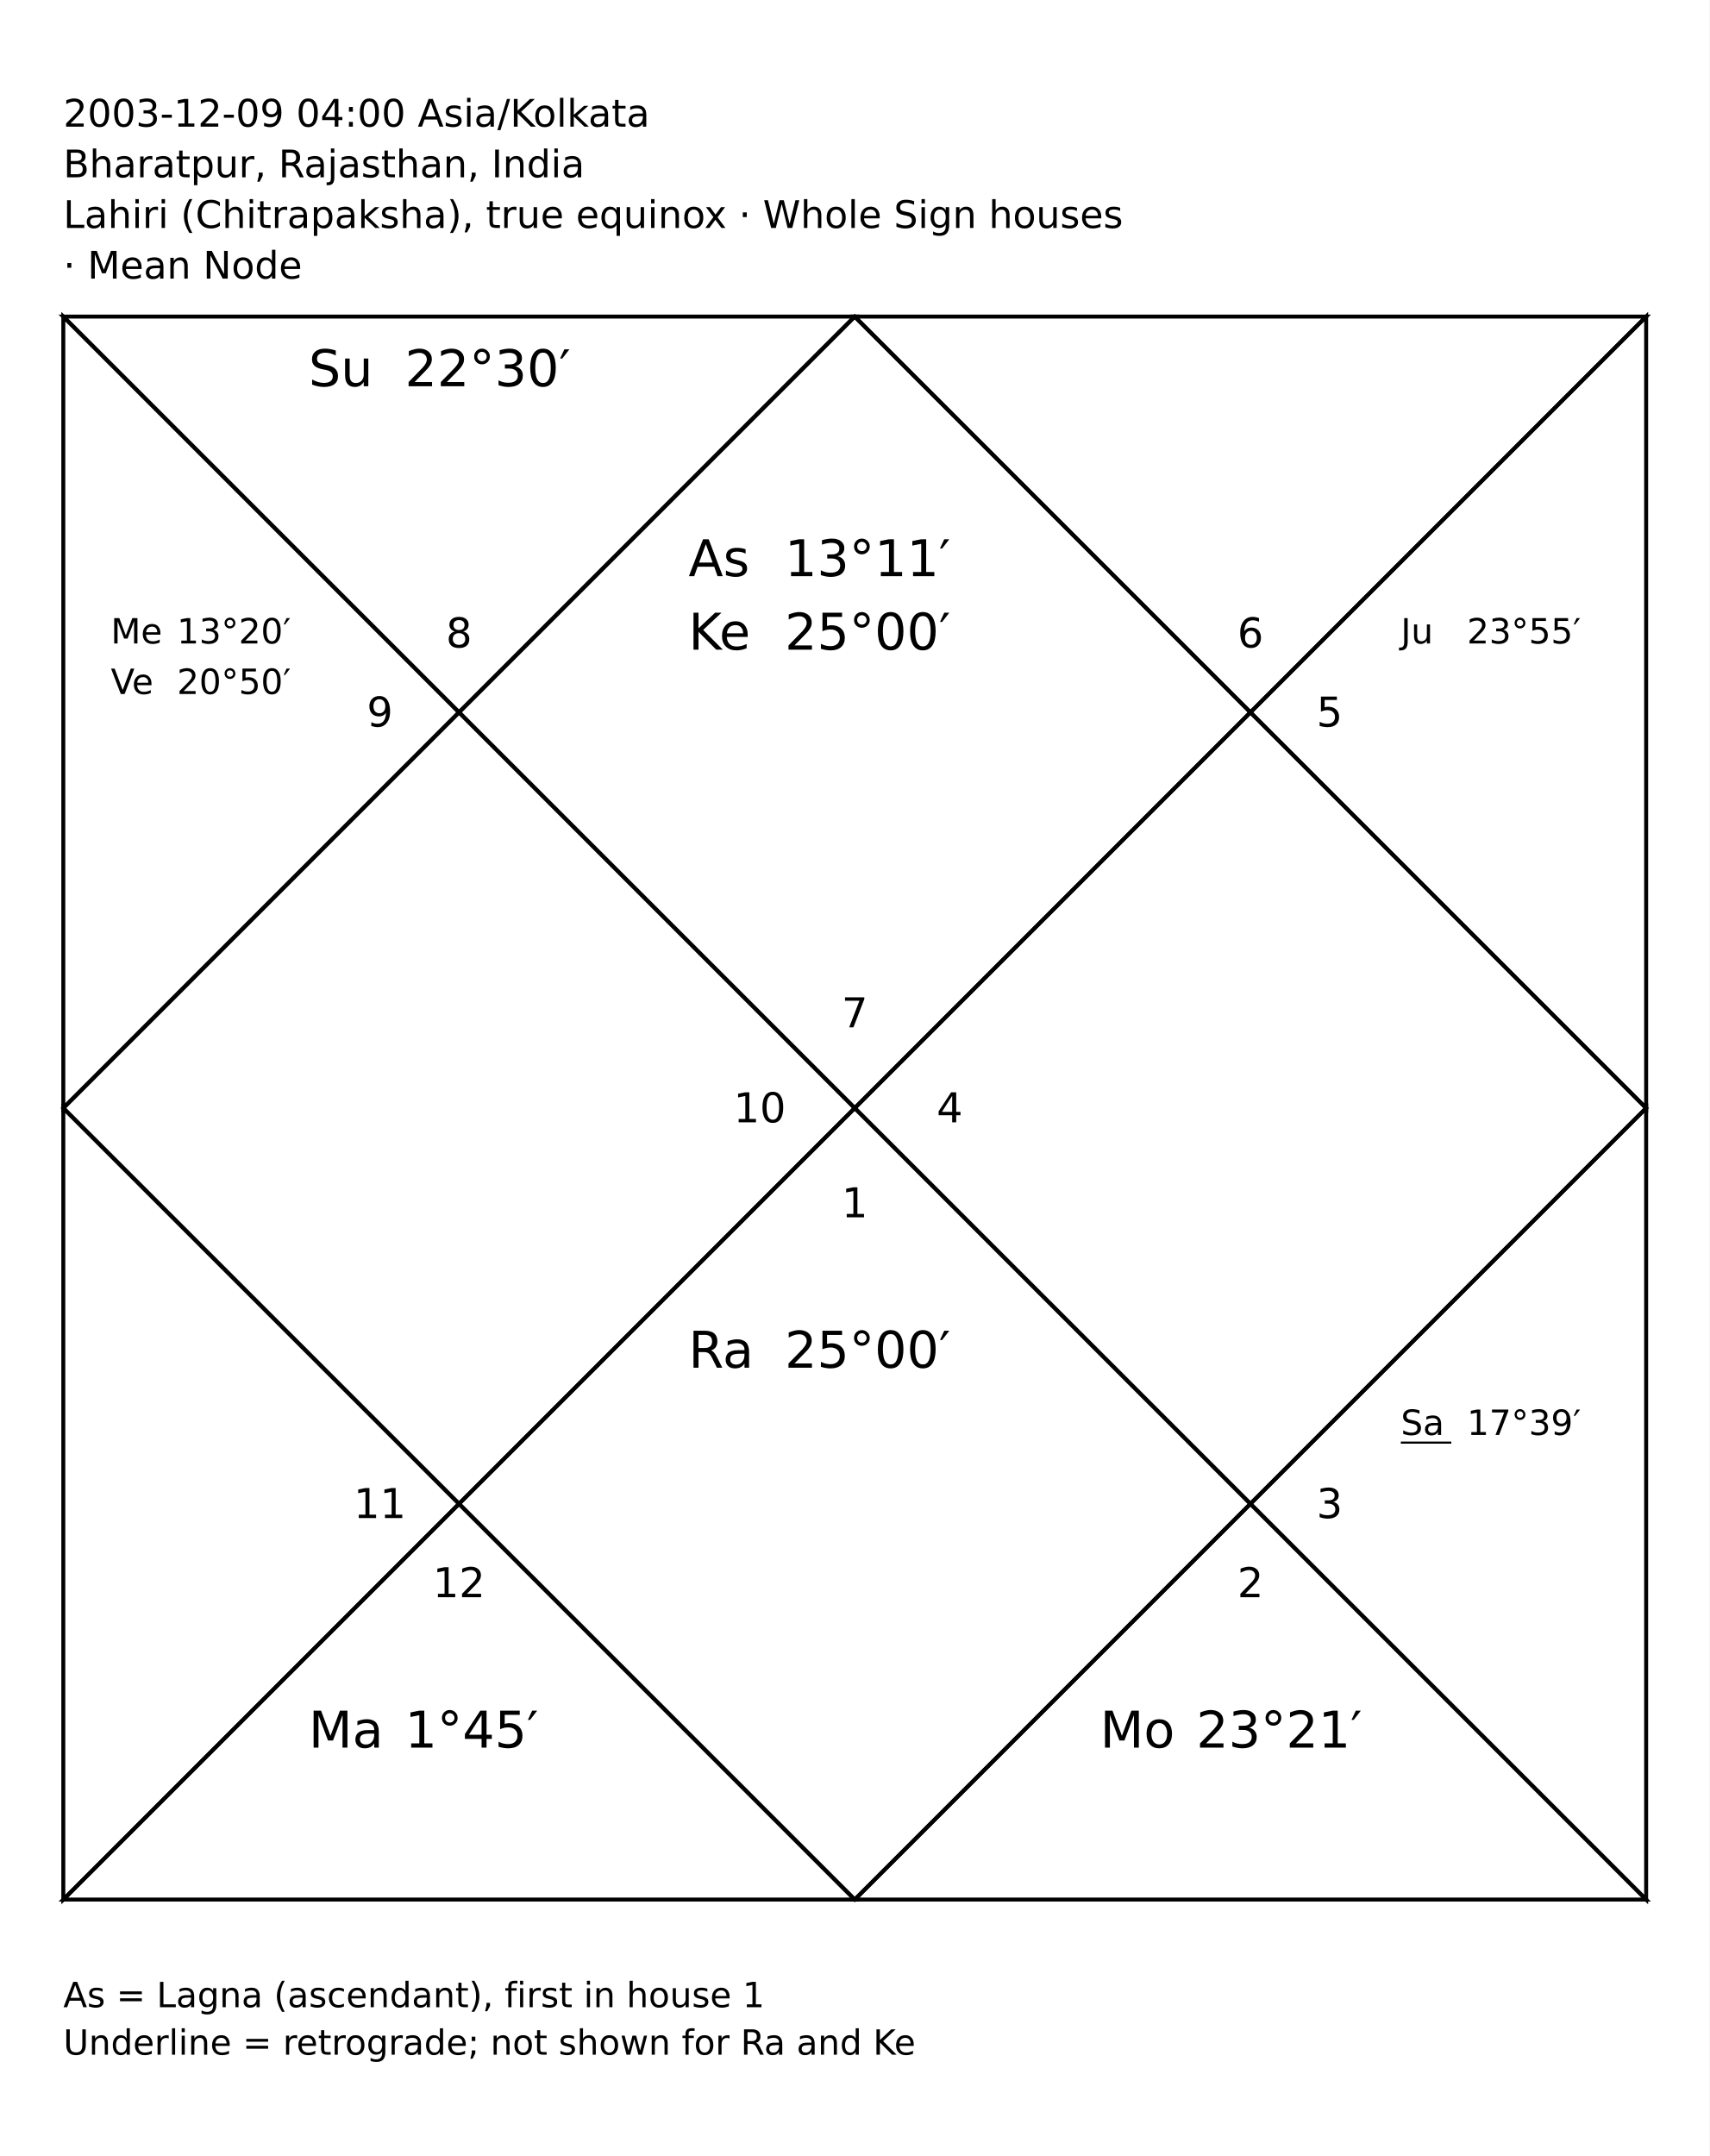
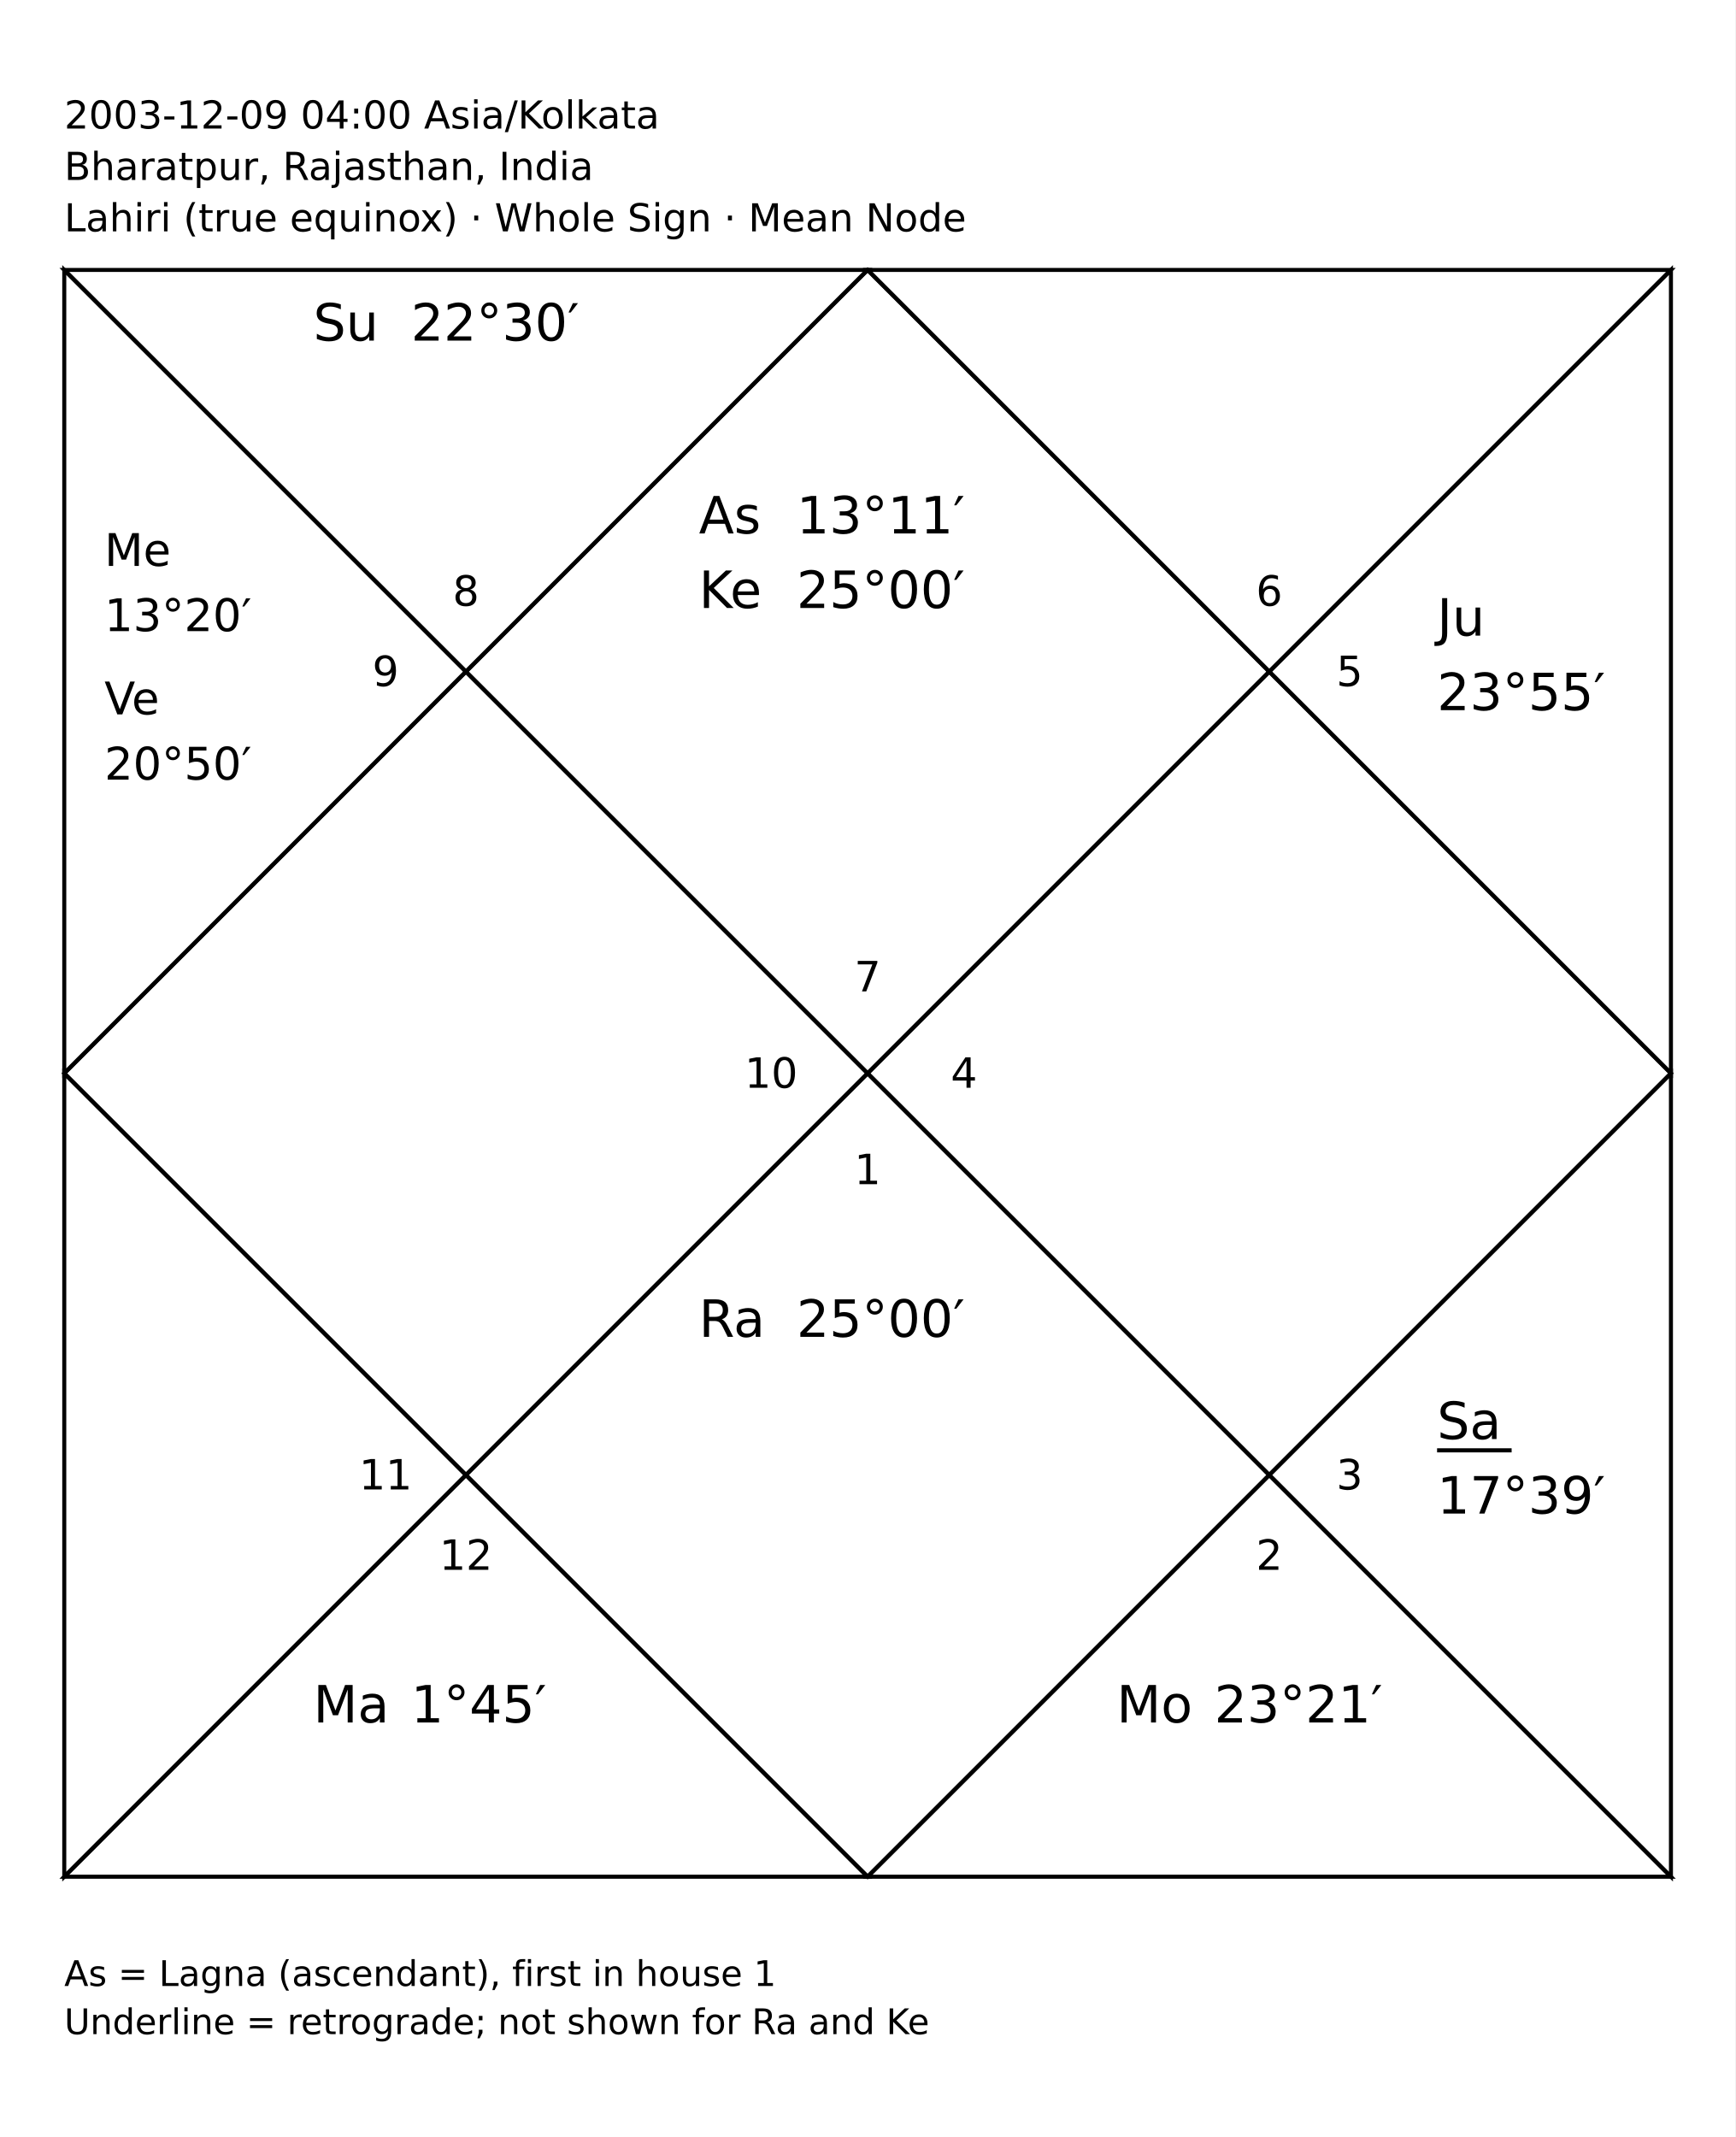
- <svg xmlns="http://www.w3.org/2000/svg" role="img" aria-labelledby="title desc" viewBox="0 0 1080 1362" preserveAspectRatio="xMidYMin meet">
-   <rect class="paper" x="0.00" y="0.00" width="1080.00" height="1362.00" fill="#ffffff" />
+ <svg xmlns="http://www.w3.org/2000/svg" role="img" aria-labelledby="d1-title" aria-describedby="d1-desc" viewBox="0 0 1080 1330" preserveAspectRatio="xMidYMin meet">
+   <rect class="paper" x="0.00" y="0.00" width="1080.00" height="1330.00" fill="#ffffff" />
  <g class="caption">
    <text class="caption-line" x="40.00" y="80.00" font-family="&quot;DejaVu Sans&quot;, Arial, Helvetica, sans-serif" font-size="24.00" text-anchor="start" fill="#000000">2003-12-09 04:00 Asia/Kolkata</text>
    <text class="caption-line" x="40.00" y="112.00" font-family="&quot;DejaVu Sans&quot;, Arial, Helvetica, sans-serif" font-size="24.00" text-anchor="start" fill="#000000">Bharatpur, Rajasthan, India</text>
-     <text class="caption-line" x="40.00" y="144.00" font-family="&quot;DejaVu Sans&quot;, Arial, Helvetica, sans-serif" font-size="24.00" text-anchor="start" fill="#000000">Lahiri (Chitrapaksha), true equinox · Whole Sign houses</text>
-     <text class="caption-line" x="40.00" y="176.00" font-family="&quot;DejaVu Sans&quot;, Arial, Helvetica, sans-serif" font-size="24.00" text-anchor="start" fill="#000000">· Mean Node</text>
+     <text class="caption-line" x="40.00" y="144.00" font-family="&quot;DejaVu Sans&quot;, Arial, Helvetica, sans-serif" font-size="24.00" text-anchor="start" fill="#000000">Lahiri (true equinox) · Whole Sign · Mean Node</text>
  </g>
  <g class="chart">
-     <g class="house" data-house="1" data-rashi="7">
-       <polygon class="cell" points="540.00,200.00 790.00,450.00 540.00,700.00 290.00,450.00" fill="none" stroke="#000000" stroke-width="2.50" />
-       <text class="numeral" x="540.00" y="640.00" font-family="&quot;DejaVu Sans&quot;, Arial, Helvetica, sans-serif" font-size="26.00" text-anchor="middle" dominant-baseline="central" fill="#000000">7</text>
-       <text class="abbr" data-graha="lagna" x="435.00" y="364.00" font-family="&quot;DejaVu Sans&quot;, Arial, Helvetica, sans-serif" font-size="32.00" text-anchor="start" fill="#000000">As</text>
-       <text class="deg" data-graha="lagna" x="495.80" y="364.00" font-family="&quot;DejaVu Sans&quot;, Arial, Helvetica, sans-serif" font-size="32.00" text-anchor="start" fill="#000000">13°11′</text>
-       <text class="abbr" data-graha="ketu" x="435.00" y="410.40" font-family="&quot;DejaVu Sans&quot;, Arial, Helvetica, sans-serif" font-size="32.00" text-anchor="start" fill="#000000">Ke</text>
-       <text class="deg" data-graha="ketu" x="495.80" y="410.40" font-family="&quot;DejaVu Sans&quot;, Arial, Helvetica, sans-serif" font-size="32.00" text-anchor="start" fill="#000000">25°00′</text>
+     <g class="house" data-house="1" data-rashi="7" data-layout="inline">
+       <polygon class="cell" points="540.00,168.00 790.00,418.00 540.00,668.00 290.00,418.00" fill="none" stroke="#000000" stroke-width="2.50" />
+       <text class="numeral" x="540.00" y="608.00" font-family="&quot;DejaVu Sans&quot;, Arial, Helvetica, sans-serif" font-size="26.00" text-anchor="middle" dominant-baseline="central" fill="#000000">7</text>
+       <text class="abbr" data-graha="lagna" x="435.00" y="332.00" font-family="&quot;DejaVu Sans&quot;, Arial, Helvetica, sans-serif" font-size="32.00" text-anchor="start" fill="#000000">As</text>
+       <text class="deg" data-graha="lagna" x="495.80" y="332.00" font-family="&quot;DejaVu Sans&quot;, Arial, Helvetica, sans-serif" font-size="32.00" text-anchor="start" fill="#000000">13°11′</text>
+       <text class="abbr" data-graha="ketu" x="435.00" y="378.40" font-family="&quot;DejaVu Sans&quot;, Arial, Helvetica, sans-serif" font-size="32.00" text-anchor="start" fill="#000000">Ke</text>
+       <text class="deg" data-graha="ketu" x="495.80" y="378.40" font-family="&quot;DejaVu Sans&quot;, Arial, Helvetica, sans-serif" font-size="32.00" text-anchor="start" fill="#000000">25°00′</text>
    </g>
-     <g class="house" data-house="2" data-rashi="8">
-       <polygon class="cell" points="40.00,200.00 540.00,200.00 290.00,450.00" fill="none" stroke="#000000" stroke-width="2.50" />
-       <text class="numeral" x="290.00" y="400.00" font-family="&quot;DejaVu Sans&quot;, Arial, Helvetica, sans-serif" font-size="26.00" text-anchor="middle" dominant-baseline="central" fill="#000000">8</text>
-       <text class="abbr" data-graha="sun" x="195.00" y="244.00" font-family="&quot;DejaVu Sans&quot;, Arial, Helvetica, sans-serif" font-size="32.00" text-anchor="start" fill="#000000">Su</text>
-       <text class="deg" data-graha="sun" x="255.80" y="244.00" font-family="&quot;DejaVu Sans&quot;, Arial, Helvetica, sans-serif" font-size="32.00" text-anchor="start" fill="#000000">22°30′</text>
+     <g class="house" data-house="2" data-rashi="8" data-layout="inline">
+       <polygon class="cell" points="40.00,168.00 540.00,168.00 290.00,418.00" fill="none" stroke="#000000" stroke-width="2.50" />
+       <text class="numeral" x="290.00" y="368.00" font-family="&quot;DejaVu Sans&quot;, Arial, Helvetica, sans-serif" font-size="26.00" text-anchor="middle" dominant-baseline="central" fill="#000000">8</text>
+       <text class="abbr" data-graha="sun" x="195.00" y="212.00" font-family="&quot;DejaVu Sans&quot;, Arial, Helvetica, sans-serif" font-size="32.00" text-anchor="start" fill="#000000">Su</text>
+       <text class="deg" data-graha="sun" x="255.80" y="212.00" font-family="&quot;DejaVu Sans&quot;, Arial, Helvetica, sans-serif" font-size="32.00" text-anchor="start" fill="#000000">22°30′</text>
    </g>
-     <g class="house" data-house="3" data-rashi="9">
-       <polygon class="cell" points="40.00,200.00 290.00,450.00 40.00,700.00" fill="none" stroke="#000000" stroke-width="2.50" />
-       <text class="numeral" x="240.00" y="450.00" font-family="&quot;DejaVu Sans&quot;, Arial, Helvetica, sans-serif" font-size="26.00" text-anchor="middle" dominant-baseline="central" fill="#000000">9</text>
-       <text class="abbr" data-graha="mercury" x="70.00" y="406.50" font-family="&quot;DejaVu Sans&quot;, Arial, Helvetica, sans-serif" font-size="22.00" text-anchor="start" fill="#000000">Me</text>
-       <text class="deg" data-graha="mercury" x="111.80" y="406.50" font-family="&quot;DejaVu Sans&quot;, Arial, Helvetica, sans-serif" font-size="22.00" text-anchor="start" fill="#000000">13°20′</text>
-       <text class="abbr" data-graha="venus" x="70.00" y="438.40" font-family="&quot;DejaVu Sans&quot;, Arial, Helvetica, sans-serif" font-size="22.00" text-anchor="start" fill="#000000">Ve</text>
-       <text class="deg" data-graha="venus" x="111.80" y="438.40" font-family="&quot;DejaVu Sans&quot;, Arial, Helvetica, sans-serif" font-size="22.00" text-anchor="start" fill="#000000">20°50′</text>
+     <g class="house" data-house="3" data-rashi="9" data-layout="stacked">
+       <polygon class="cell" points="40.00,168.00 290.00,418.00 40.00,668.00" fill="none" stroke="#000000" stroke-width="2.50" />
+       <text class="numeral" x="240.00" y="418.00" font-family="&quot;DejaVu Sans&quot;, Arial, Helvetica, sans-serif" font-size="26.00" text-anchor="middle" dominant-baseline="central" fill="#000000">9</text>
+       <text class="abbr" data-graha="mercury" x="65.00" y="352.20" font-family="&quot;DejaVu Sans&quot;, Arial, Helvetica, sans-serif" font-size="28.00" text-anchor="start" fill="#000000">Me</text>
+       <text class="deg" data-graha="mercury" x="65.00" y="392.80" font-family="&quot;DejaVu Sans&quot;, Arial, Helvetica, sans-serif" font-size="28.00" text-anchor="start" fill="#000000">13°20′</text>
+       <text class="abbr" data-graha="venus" x="65.00" y="444.60" font-family="&quot;DejaVu Sans&quot;, Arial, Helvetica, sans-serif" font-size="28.00" text-anchor="start" fill="#000000">Ve</text>
+       <text class="deg" data-graha="venus" x="65.00" y="485.20" font-family="&quot;DejaVu Sans&quot;, Arial, Helvetica, sans-serif" font-size="28.00" text-anchor="start" fill="#000000">20°50′</text>
    </g>
-     <g class="house" data-house="4" data-rashi="10">
-       <polygon class="cell" points="40.00,700.00 290.00,450.00 540.00,700.00 290.00,950.00" fill="none" stroke="#000000" stroke-width="2.50" />
-       <text class="numeral" x="480.00" y="700.00" font-family="&quot;DejaVu Sans&quot;, Arial, Helvetica, sans-serif" font-size="26.00" text-anchor="middle" dominant-baseline="central" fill="#000000">10</text>
+     <g class="house" data-house="4" data-rashi="10" data-layout="inline">
+       <polygon class="cell" points="40.00,668.00 290.00,418.00 540.00,668.00 290.00,918.00" fill="none" stroke="#000000" stroke-width="2.50" />
+       <text class="numeral" x="480.00" y="668.00" font-family="&quot;DejaVu Sans&quot;, Arial, Helvetica, sans-serif" font-size="26.00" text-anchor="middle" dominant-baseline="central" fill="#000000">10</text>
    </g>
-     <g class="house" data-house="5" data-rashi="11">
-       <polygon class="cell" points="40.00,700.00 290.00,950.00 40.00,1200.00" fill="none" stroke="#000000" stroke-width="2.50" />
-       <text class="numeral" x="240.00" y="950.00" font-family="&quot;DejaVu Sans&quot;, Arial, Helvetica, sans-serif" font-size="26.00" text-anchor="middle" dominant-baseline="central" fill="#000000">11</text>
+     <g class="house" data-house="5" data-rashi="11" data-layout="stacked">
+       <polygon class="cell" points="40.00,668.00 290.00,918.00 40.00,1168.00" fill="none" stroke="#000000" stroke-width="2.50" />
+       <text class="numeral" x="240.00" y="918.00" font-family="&quot;DejaVu Sans&quot;, Arial, Helvetica, sans-serif" font-size="26.00" text-anchor="middle" dominant-baseline="central" fill="#000000">11</text>
    </g>
-     <g class="house" data-house="6" data-rashi="12">
-       <polygon class="cell" points="40.00,1200.00 540.00,1200.00 290.00,950.00" fill="none" stroke="#000000" stroke-width="2.50" />
-       <text class="numeral" x="290.00" y="1000.00" font-family="&quot;DejaVu Sans&quot;, Arial, Helvetica, sans-serif" font-size="26.00" text-anchor="middle" dominant-baseline="central" fill="#000000">12</text>
-       <text class="abbr" data-graha="mars" x="195.00" y="1104.00" font-family="&quot;DejaVu Sans&quot;, Arial, Helvetica, sans-serif" font-size="32.00" text-anchor="start" fill="#000000">Ma</text>
-       <text class="deg" data-graha="mars" x="255.80" y="1104.00" font-family="&quot;DejaVu Sans&quot;, Arial, Helvetica, sans-serif" font-size="32.00" text-anchor="start" fill="#000000">1°45′</text>
+     <g class="house" data-house="6" data-rashi="12" data-layout="inline">
+       <polygon class="cell" points="40.00,1168.00 540.00,1168.00 290.00,918.00" fill="none" stroke="#000000" stroke-width="2.50" />
+       <text class="numeral" x="290.00" y="968.00" font-family="&quot;DejaVu Sans&quot;, Arial, Helvetica, sans-serif" font-size="26.00" text-anchor="middle" dominant-baseline="central" fill="#000000">12</text>
+       <text class="abbr" data-graha="mars" x="195.00" y="1072.00" font-family="&quot;DejaVu Sans&quot;, Arial, Helvetica, sans-serif" font-size="32.00" text-anchor="start" fill="#000000">Ma</text>
+       <text class="deg" data-graha="mars" x="255.80" y="1072.00" font-family="&quot;DejaVu Sans&quot;, Arial, Helvetica, sans-serif" font-size="32.00" text-anchor="start" fill="#000000">1°45′</text>
    </g>
-     <g class="house" data-house="7" data-rashi="1">
-       <polygon class="cell" points="540.00,1200.00 290.00,950.00 540.00,700.00 790.00,950.00" fill="none" stroke="#000000" stroke-width="2.50" />
-       <text class="numeral" x="540.00" y="760.00" font-family="&quot;DejaVu Sans&quot;, Arial, Helvetica, sans-serif" font-size="26.00" text-anchor="middle" dominant-baseline="central" fill="#000000">1</text>
-       <text class="abbr" data-graha="rahu" x="435.00" y="864.00" font-family="&quot;DejaVu Sans&quot;, Arial, Helvetica, sans-serif" font-size="32.00" text-anchor="start" fill="#000000">Ra</text>
-       <text class="deg" data-graha="rahu" x="495.80" y="864.00" font-family="&quot;DejaVu Sans&quot;, Arial, Helvetica, sans-serif" font-size="32.00" text-anchor="start" fill="#000000">25°00′</text>
+     <g class="house" data-house="7" data-rashi="1" data-layout="inline">
+       <polygon class="cell" points="540.00,1168.00 290.00,918.00 540.00,668.00 790.00,918.00" fill="none" stroke="#000000" stroke-width="2.50" />
+       <text class="numeral" x="540.00" y="728.00" font-family="&quot;DejaVu Sans&quot;, Arial, Helvetica, sans-serif" font-size="26.00" text-anchor="middle" dominant-baseline="central" fill="#000000">1</text>
+       <text class="abbr" data-graha="rahu" x="435.00" y="832.00" font-family="&quot;DejaVu Sans&quot;, Arial, Helvetica, sans-serif" font-size="32.00" text-anchor="start" fill="#000000">Ra</text>
+       <text class="deg" data-graha="rahu" x="495.80" y="832.00" font-family="&quot;DejaVu Sans&quot;, Arial, Helvetica, sans-serif" font-size="32.00" text-anchor="start" fill="#000000">25°00′</text>
    </g>
-     <g class="house" data-house="8" data-rashi="2">
-       <polygon class="cell" points="540.00,1200.00 1040.00,1200.00 790.00,950.00" fill="none" stroke="#000000" stroke-width="2.50" />
-       <text class="numeral" x="790.00" y="1000.00" font-family="&quot;DejaVu Sans&quot;, Arial, Helvetica, sans-serif" font-size="26.00" text-anchor="middle" dominant-baseline="central" fill="#000000">2</text>
-       <text class="abbr" data-graha="moon" x="695.00" y="1104.00" font-family="&quot;DejaVu Sans&quot;, Arial, Helvetica, sans-serif" font-size="32.00" text-anchor="start" fill="#000000">Mo</text>
-       <text class="deg" data-graha="moon" x="755.80" y="1104.00" font-family="&quot;DejaVu Sans&quot;, Arial, Helvetica, sans-serif" font-size="32.00" text-anchor="start" fill="#000000">23°21′</text>
+     <g class="house" data-house="8" data-rashi="2" data-layout="inline">
+       <polygon class="cell" points="540.00,1168.00 1040.00,1168.00 790.00,918.00" fill="none" stroke="#000000" stroke-width="2.50" />
+       <text class="numeral" x="790.00" y="968.00" font-family="&quot;DejaVu Sans&quot;, Arial, Helvetica, sans-serif" font-size="26.00" text-anchor="middle" dominant-baseline="central" fill="#000000">2</text>
+       <text class="abbr" data-graha="moon" x="695.00" y="1072.00" font-family="&quot;DejaVu Sans&quot;, Arial, Helvetica, sans-serif" font-size="32.00" text-anchor="start" fill="#000000">Mo</text>
+       <text class="deg" data-graha="moon" x="755.80" y="1072.00" font-family="&quot;DejaVu Sans&quot;, Arial, Helvetica, sans-serif" font-size="32.00" text-anchor="start" fill="#000000">23°21′</text>
    </g>
-     <g class="house" data-house="9" data-rashi="3">
-       <polygon class="cell" points="1040.00,1200.00 790.00,950.00 1040.00,700.00" fill="none" stroke="#000000" stroke-width="2.50" />
-       <text class="numeral" x="840.00" y="950.00" font-family="&quot;DejaVu Sans&quot;, Arial, Helvetica, sans-serif" font-size="26.00" text-anchor="middle" dominant-baseline="central" fill="#000000">3</text>
-       <text class="abbr" data-graha="saturn" x="885.00" y="906.50" font-family="&quot;DejaVu Sans&quot;, Arial, Helvetica, sans-serif" font-size="22.00" text-anchor="start" fill="#000000">Sa</text>
-       <text class="deg" data-graha="saturn" x="926.80" y="906.50" font-family="&quot;DejaVu Sans&quot;, Arial, Helvetica, sans-serif" font-size="22.00" text-anchor="start" fill="#000000">17°39′</text>
-       <line class="retro" data-graha="saturn" x1="885.00" y1="911.34" x2="916.90" y2="911.34" stroke="#000000" stroke-width="1.32" />
+     <g class="house" data-house="9" data-rashi="3" data-layout="stacked">
+       <polygon class="cell" points="1040.00,1168.00 790.00,918.00 1040.00,668.00" fill="none" stroke="#000000" stroke-width="2.50" />
+       <text class="numeral" x="840.00" y="918.00" font-family="&quot;DejaVu Sans&quot;, Arial, Helvetica, sans-serif" font-size="26.00" text-anchor="middle" dominant-baseline="central" fill="#000000">3</text>
+       <text class="abbr" data-graha="saturn" x="894.44" y="895.60" font-family="&quot;DejaVu Sans&quot;, Arial, Helvetica, sans-serif" font-size="32.00" text-anchor="start" fill="#000000">Sa</text>
+       <text class="deg" data-graha="saturn" x="894.44" y="942.00" font-family="&quot;DejaVu Sans&quot;, Arial, Helvetica, sans-serif" font-size="32.00" text-anchor="start" fill="#000000">17°39′</text>
+       <line class="retro" data-graha="saturn" x1="894.44" y1="902.64" x2="940.84" y2="902.64" stroke="#000000" stroke-width="2.56" />
    </g>
-     <g class="house" data-house="10" data-rashi="4">
-       <polygon class="cell" points="1040.00,700.00 790.00,950.00 540.00,700.00 790.00,450.00" fill="none" stroke="#000000" stroke-width="2.50" />
-       <text class="numeral" x="600.00" y="700.00" font-family="&quot;DejaVu Sans&quot;, Arial, Helvetica, sans-serif" font-size="26.00" text-anchor="middle" dominant-baseline="central" fill="#000000">4</text>
+     <g class="house" data-house="10" data-rashi="4" data-layout="inline">
+       <polygon class="cell" points="1040.00,668.00 790.00,918.00 540.00,668.00 790.00,418.00" fill="none" stroke="#000000" stroke-width="2.50" />
+       <text class="numeral" x="600.00" y="668.00" font-family="&quot;DejaVu Sans&quot;, Arial, Helvetica, sans-serif" font-size="26.00" text-anchor="middle" dominant-baseline="central" fill="#000000">4</text>
    </g>
-     <g class="house" data-house="11" data-rashi="5">
-       <polygon class="cell" points="1040.00,200.00 1040.00,700.00 790.00,450.00" fill="none" stroke="#000000" stroke-width="2.50" />
-       <text class="numeral" x="840.00" y="450.00" font-family="&quot;DejaVu Sans&quot;, Arial, Helvetica, sans-serif" font-size="26.00" text-anchor="middle" dominant-baseline="central" fill="#000000">5</text>
-       <text class="abbr" data-graha="jupiter" x="885.00" y="406.50" font-family="&quot;DejaVu Sans&quot;, Arial, Helvetica, sans-serif" font-size="22.00" text-anchor="start" fill="#000000">Ju</text>
-       <text class="deg" data-graha="jupiter" x="926.80" y="406.50" font-family="&quot;DejaVu Sans&quot;, Arial, Helvetica, sans-serif" font-size="22.00" text-anchor="start" fill="#000000">23°55′</text>
+     <g class="house" data-house="11" data-rashi="5" data-layout="stacked">
+       <polygon class="cell" points="1040.00,168.00 1040.00,668.00 790.00,418.00" fill="none" stroke="#000000" stroke-width="2.50" />
+       <text class="numeral" x="840.00" y="418.00" font-family="&quot;DejaVu Sans&quot;, Arial, Helvetica, sans-serif" font-size="26.00" text-anchor="middle" dominant-baseline="central" fill="#000000">5</text>
+       <text class="abbr" data-graha="jupiter" x="894.44" y="395.60" font-family="&quot;DejaVu Sans&quot;, Arial, Helvetica, sans-serif" font-size="32.00" text-anchor="start" fill="#000000">Ju</text>
+       <text class="deg" data-graha="jupiter" x="894.44" y="442.00" font-family="&quot;DejaVu Sans&quot;, Arial, Helvetica, sans-serif" font-size="32.00" text-anchor="start" fill="#000000">23°55′</text>
    </g>
-     <g class="house" data-house="12" data-rashi="6">
-       <polygon class="cell" points="540.00,200.00 1040.00,200.00 790.00,450.00" fill="none" stroke="#000000" stroke-width="2.50" />
-       <text class="numeral" x="790.00" y="400.00" font-family="&quot;DejaVu Sans&quot;, Arial, Helvetica, sans-serif" font-size="26.00" text-anchor="middle" dominant-baseline="central" fill="#000000">6</text>
+     <g class="house" data-house="12" data-rashi="6" data-layout="inline">
+       <polygon class="cell" points="540.00,168.00 1040.00,168.00 790.00,418.00" fill="none" stroke="#000000" stroke-width="2.50" />
+       <text class="numeral" x="790.00" y="368.00" font-family="&quot;DejaVu Sans&quot;, Arial, Helvetica, sans-serif" font-size="26.00" text-anchor="middle" dominant-baseline="central" fill="#000000">6</text>
    </g>
  </g>
  <g class="legend">
-     <text class="legend-marker" x="40.00" y="1268.00" font-family="&quot;DejaVu Sans&quot;, Arial, Helvetica, sans-serif" font-size="22.00" text-anchor="start" fill="#000000">As = Lagna (ascendant), first in house 1</text>
-     <text class="legend-marker" x="40.00" y="1298.00" font-family="&quot;DejaVu Sans&quot;, Arial, Helvetica, sans-serif" font-size="22.00" text-anchor="start" fill="#000000">Underline = retrograde; not shown for Ra and Ke</text>
+     <text class="legend-marker" x="40.00" y="1236.00" font-family="&quot;DejaVu Sans&quot;, Arial, Helvetica, sans-serif" font-size="22.00" text-anchor="start" fill="#000000">As = Lagna (ascendant), first in house 1</text>
+     <text class="legend-marker" x="40.00" y="1266.00" font-family="&quot;DejaVu Sans&quot;, Arial, Helvetica, sans-serif" font-size="22.00" text-anchor="start" fill="#000000">Underline = retrograde; not shown for Ra and Ke</text>
  </g>
</svg>
